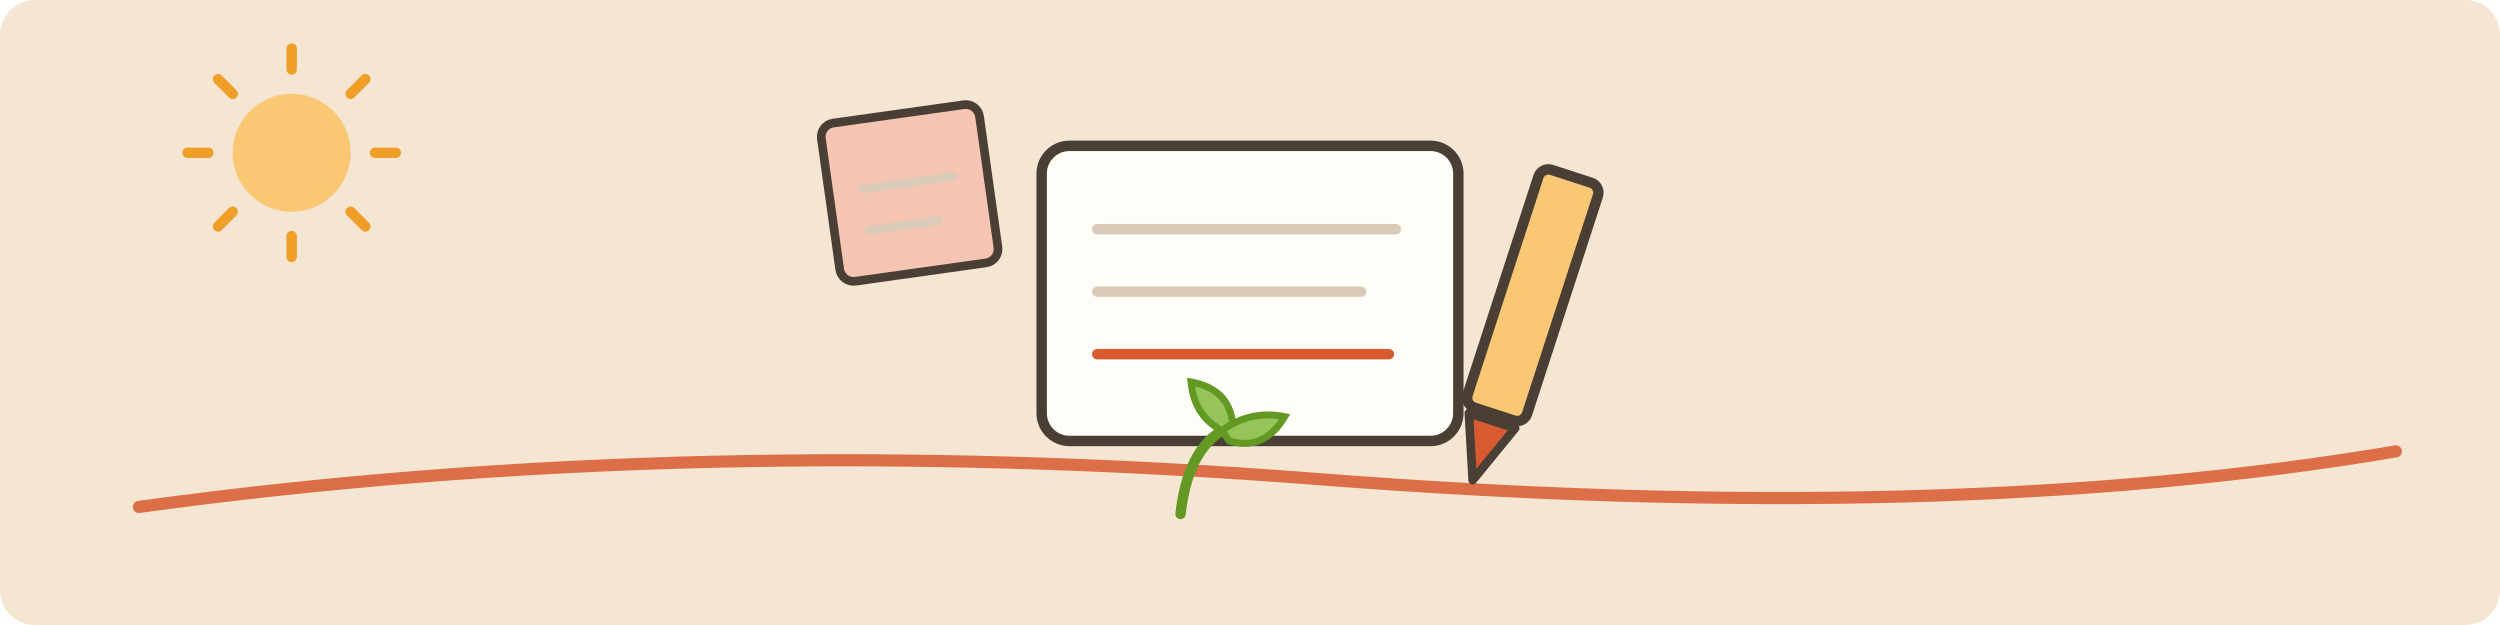
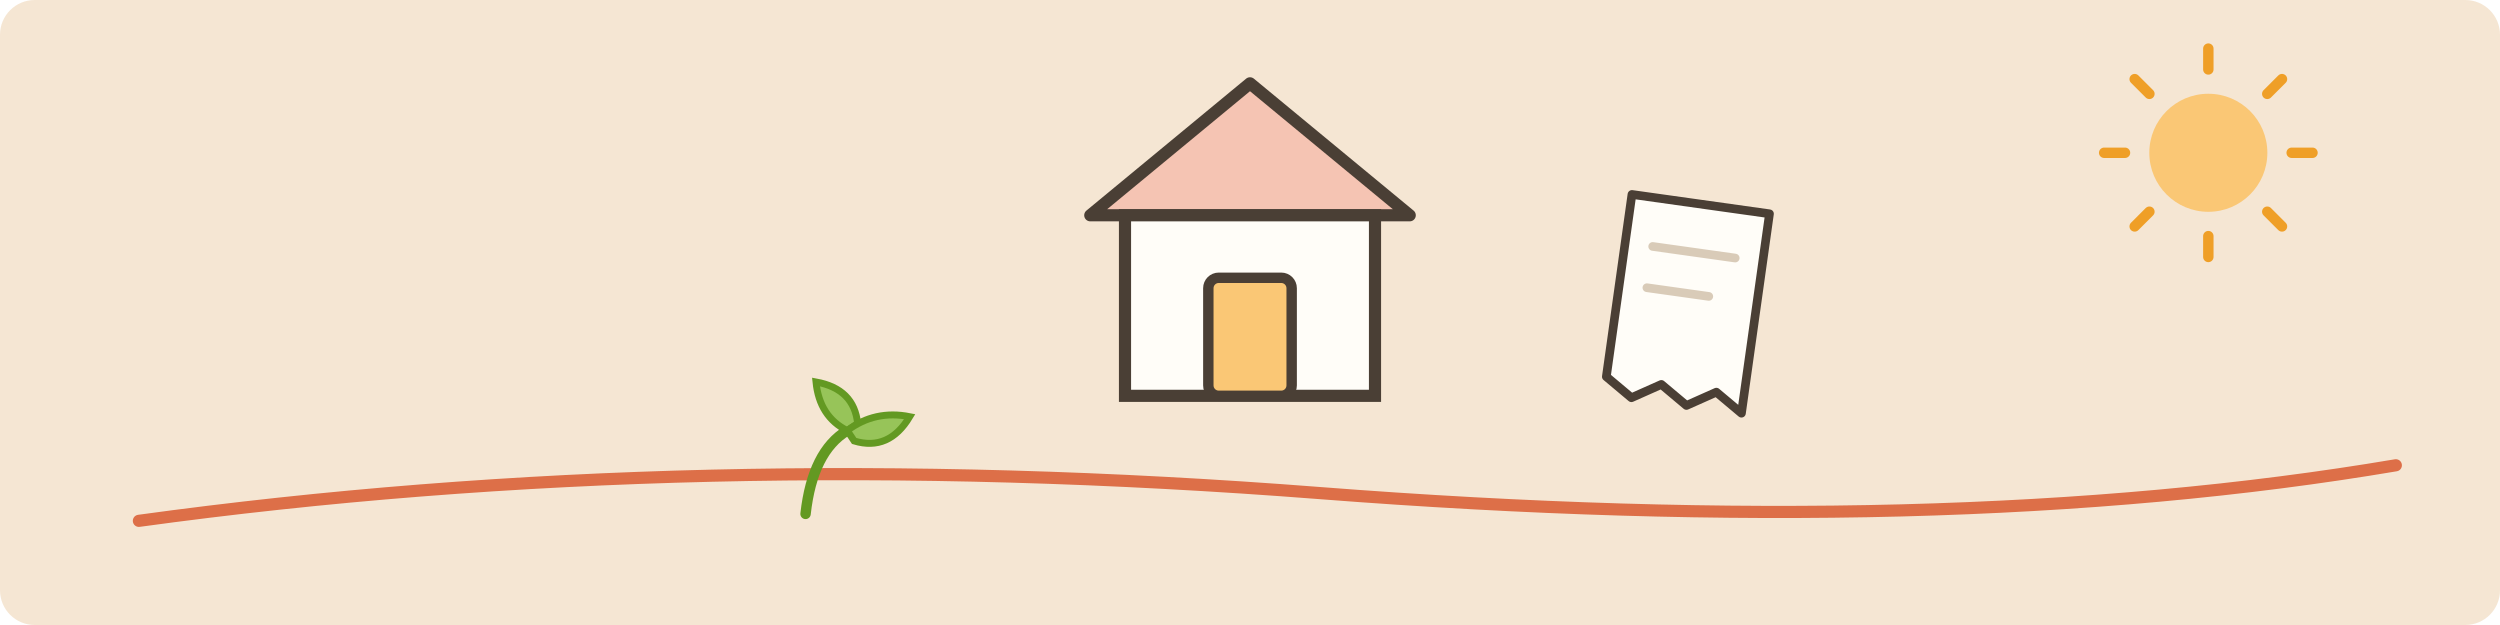
<svg xmlns="http://www.w3.org/2000/svg" width="720" height="180" viewBox="0 0 720 180" role="img" aria-hidden="true">
  <style>
.ec-bg{fill:#F5E6D3}
.ec-paper{fill:#FFFDF8}
.ec-ln{stroke:#4A3F35}
.ec-rule{stroke:#D9CBB8}
+ .ec-ink{fill:#4A3F35}
@media (prefers-color-scheme: dark){
.ec-bg{fill:#33251B}
.ec-paper{fill:#241D15}
.ec-ln{stroke:#EFE7DA}
.ec-rule{stroke:#5C5044}
+ .ec-ink{fill:#EFE7DA}
}
</style>
  <rect width="720" height="180" rx="10" class="ec-bg" />
-   <g transform="translate(84,44)">
+   <g transform="translate(636,44)">
    <circle cx="0" cy="0" r="17" fill="#FAC775" />
    <line x1="0" y1="-24" x2="0" y2="-30" stroke="#EF9F27" stroke-width="3" stroke-linecap="round" transform="rotate(0)" />
    <line x1="0" y1="-24" x2="0" y2="-30" stroke="#EF9F27" stroke-width="3" stroke-linecap="round" transform="rotate(45)" />
    <line x1="0" y1="-24" x2="0" y2="-30" stroke="#EF9F27" stroke-width="3" stroke-linecap="round" transform="rotate(90)" />
    <line x1="0" y1="-24" x2="0" y2="-30" stroke="#EF9F27" stroke-width="3" stroke-linecap="round" transform="rotate(135)" />
    <line x1="0" y1="-24" x2="0" y2="-30" stroke="#EF9F27" stroke-width="3" stroke-linecap="round" transform="rotate(180)" />
    <line x1="0" y1="-24" x2="0" y2="-30" stroke="#EF9F27" stroke-width="3" stroke-linecap="round" transform="rotate(225)" />
    <line x1="0" y1="-24" x2="0" y2="-30" stroke="#EF9F27" stroke-width="3" stroke-linecap="round" transform="rotate(270)" />
    <line x1="0" y1="-24" x2="0" y2="-30" stroke="#EF9F27" stroke-width="3" stroke-linecap="round" transform="rotate(315)" />
  </g>
-   <path d="M40 146 Q200 124 380 138 T690 130" fill="none" stroke="#D85A30" stroke-width="3.5" stroke-linecap="round" opacity="0.85" />
-   <g transform="translate(300,42)">
-     <rect width="120" height="85" rx="8" class="ec-paper ec-ln" stroke-width="3" />
-     <line x1="16" y1="24" x2="102" y2="24" class="ec-rule" stroke-width="3" stroke-linecap="round" />
-     <line x1="16" y1="42" x2="92" y2="42" class="ec-rule" stroke-width="3" stroke-linecap="round" />
-     <line x1="16" y1="60" x2="100" y2="60" stroke="#D85A30" stroke-width="3" stroke-linecap="round" />
+   <path d="M40 150 Q200 128 380 142 T690 134" fill="none" stroke="#D85A30" stroke-width="3.5" stroke-linecap="round" opacity="0.85" />
+   <g transform="translate(360,62)">
+     <path d="M-46 0 L0 -38 L46 0 Z" fill="#F5C4B3" class="ec-ln" stroke-width="3.5" stroke-linejoin="round" />
+     <rect x="-36" y="0" width="72" height="52" class="ec-paper ec-ln" stroke-width="3.5" />
+     <rect x="-12" y="18" width="24" height="34" rx="3" fill="#FAC775" class="ec-ln" stroke-width="3" />
  </g>
-   <g transform="translate(444,48) rotate(18)">
-     <rect width="18" height="72" rx="3" fill="#FAC775" class="ec-ln" stroke-width="3" />
-     <path d="M2 74 L9 92 L16 74 Z" fill="#D85A30" class="ec-ln" stroke-width="2.5" stroke-linejoin="round" />
-   </g>
-   <g transform="translate(236,36) rotate(-8)">
-     <rect width="46" height="46" rx="4" fill="#F5C4B3" class="ec-ln" stroke-width="2.5" />
-     <line x1="10" y1="20" x2="36" y2="20" class="ec-rule" stroke-width="2.5" stroke-linecap="round" />
-     <line x1="10" y1="32" x2="30" y2="32" class="ec-rule" stroke-width="2.5" stroke-linecap="round" />
-   </g>
-   <g transform="translate(340,148)">
+   <g transform="translate(232,148)">
    <path d="M0 0 Q2 -18 12 -24" fill="none" stroke="#639922" stroke-width="3" stroke-linecap="round" />
    <path d="M12 -24 Q4 -28 3 -38 Q14 -36 15 -26 Z" fill="#97C459" stroke="#639922" stroke-width="2" />
    <path d="M12 -24 Q20 -30 30 -28 Q24 -18 14 -21 Z" fill="#97C459" stroke="#639922" stroke-width="2" />
  </g>
+   <g transform="translate(470,56) rotate(8)">
+     <path d="M0 0 h40 v58 l-8 -5 -8 5 -8 -5 -8 5 -8 -5 V0 Z" class="ec-paper ec-ln" stroke-width="2.5" stroke-linejoin="round" />
+     <line x1="8" y1="14" x2="32" y2="14" class="ec-rule" stroke-width="2.5" stroke-linecap="round" />
+     <line x1="8" y1="26" x2="26" y2="26" class="ec-rule" stroke-width="2.5" stroke-linecap="round" />
+   </g>
</svg>
